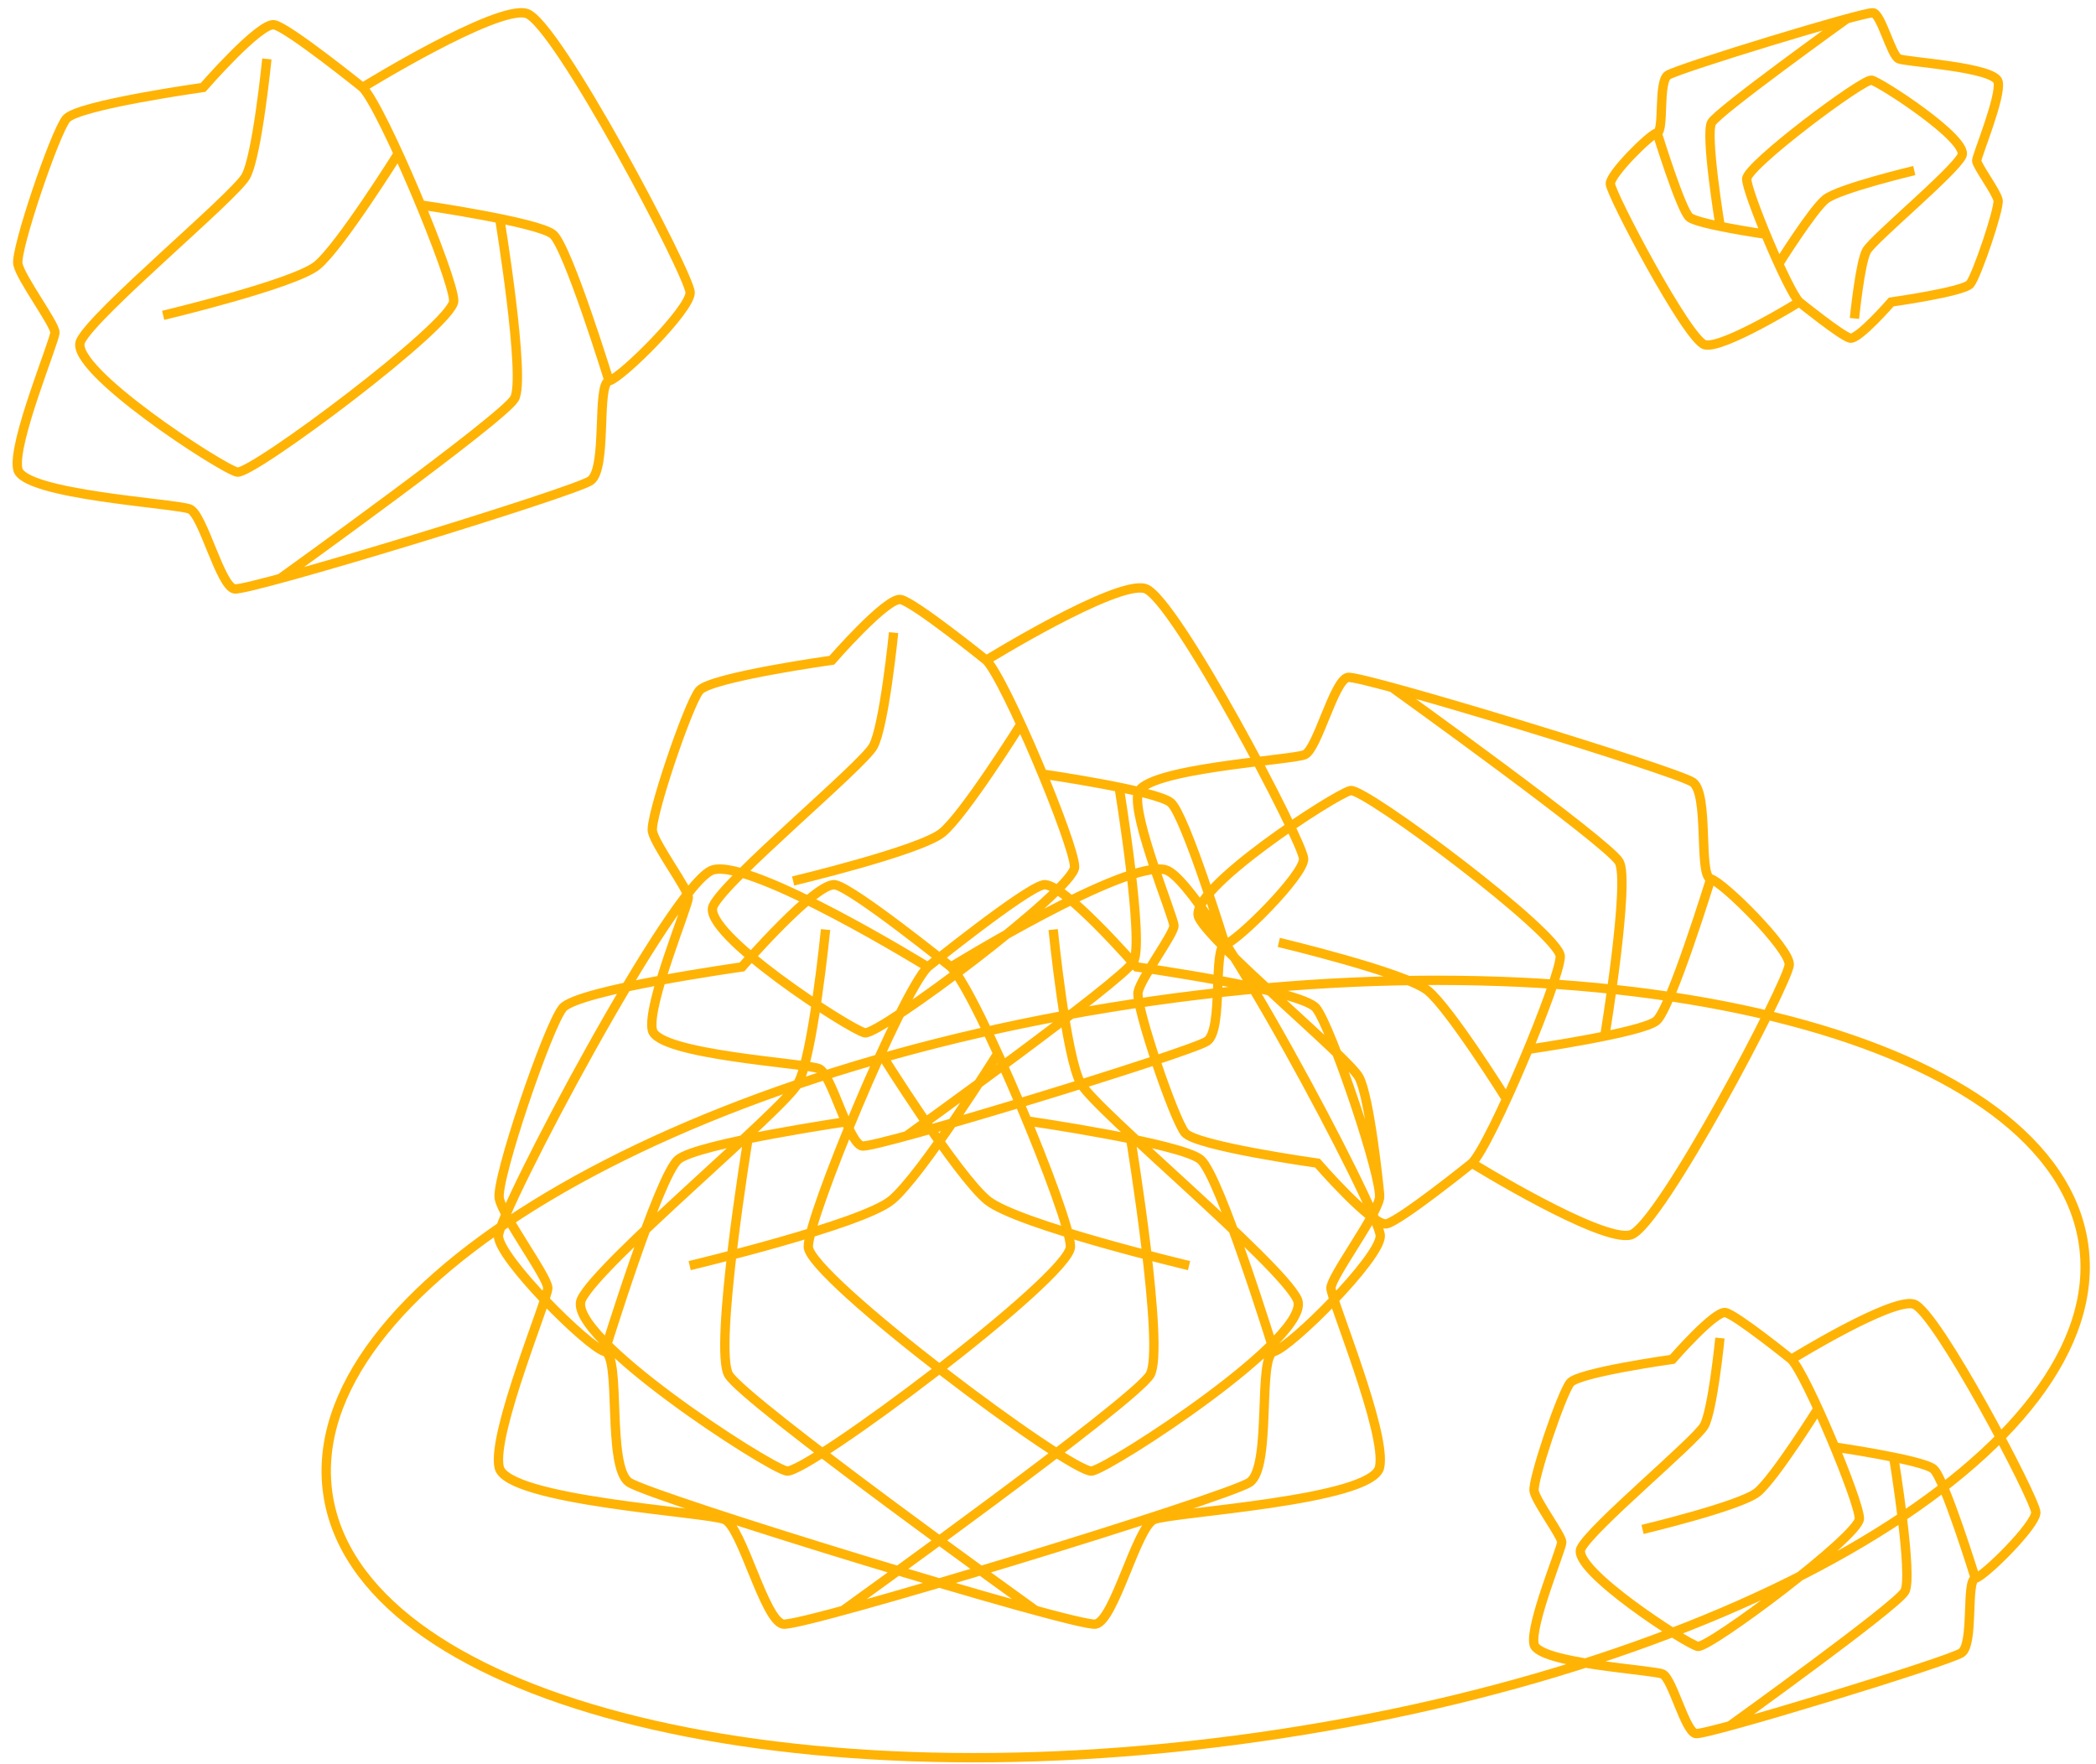
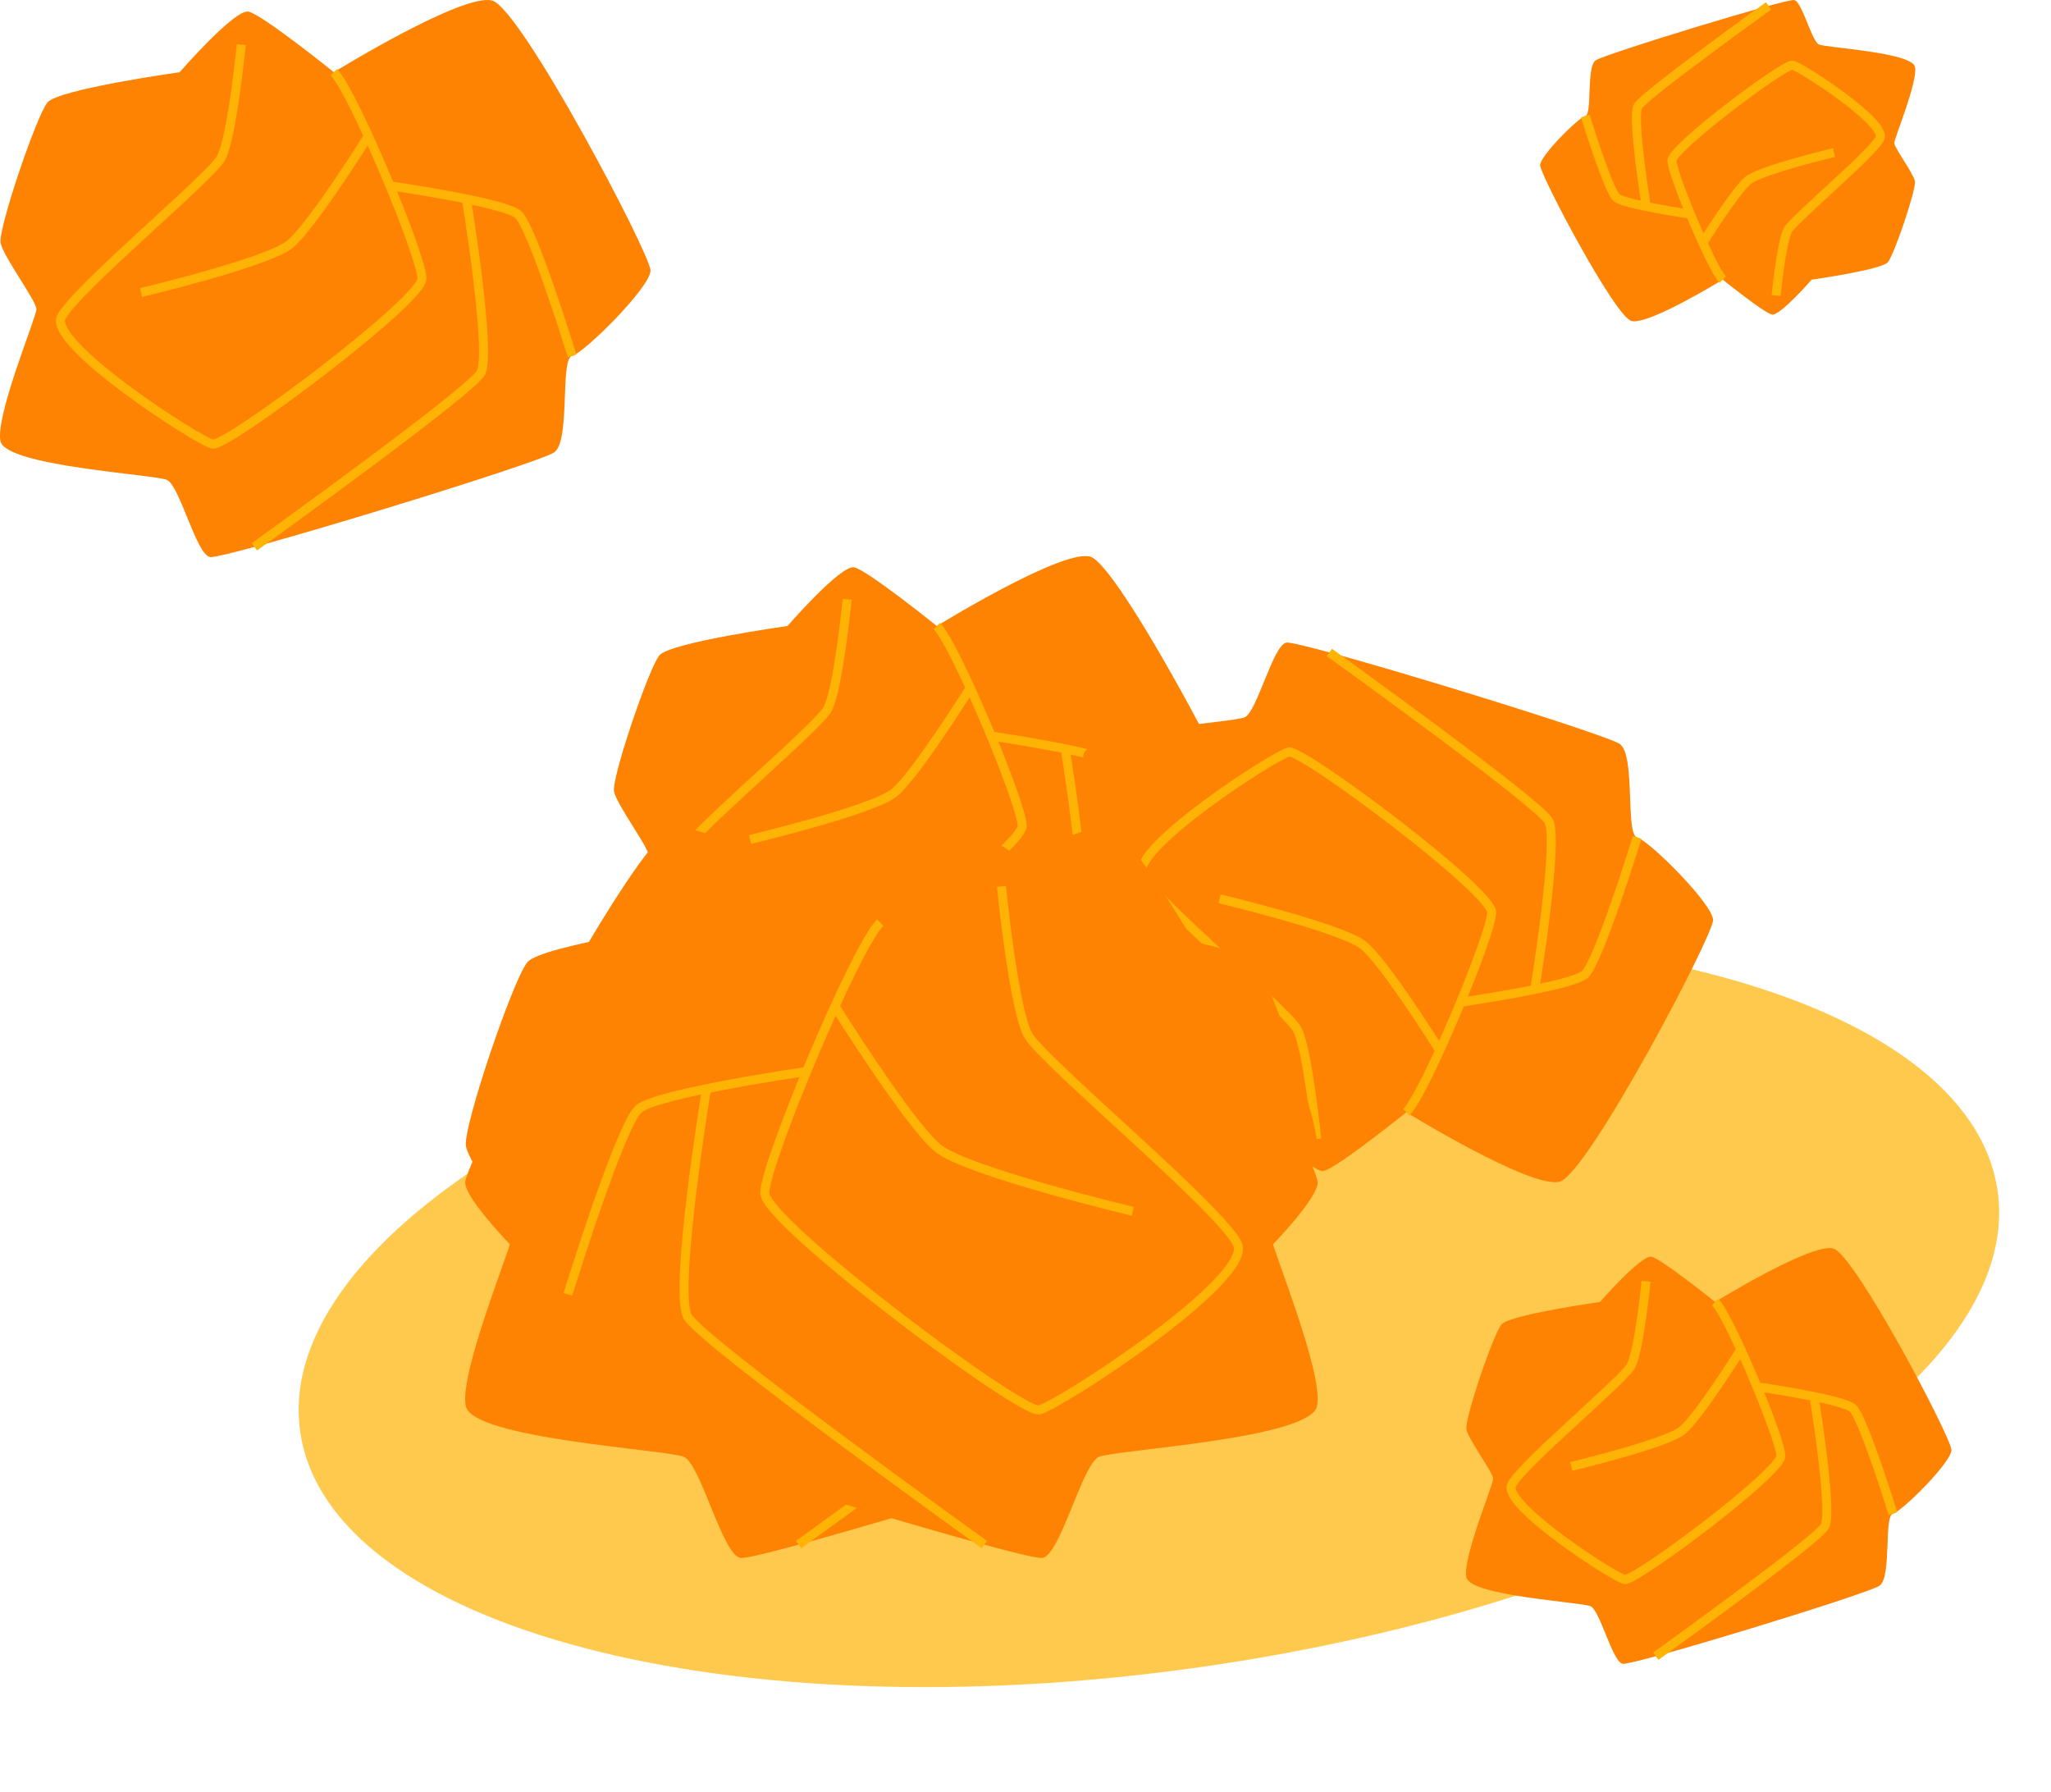
- <svg xmlns="http://www.w3.org/2000/svg" width="164" height="138" viewBox="0 0 164 138" fill="none">
-   <path d="M77.172 51.66C77.172 51.66 71.561 47.137 70.484 46.911C69.406 46.685 65.085 51.66 65.085 51.66C65.085 51.66 55.583 52.99 54.719 54.035C53.854 55.079 50.836 63.971 51.048 65.049C51.261 66.126 53.854 69.585 53.854 70.23C53.854 70.875 50.596 78.65 51.042 80.599C51.487 82.548 63.09 83.186 64.087 83.619C65.085 84.051 66.381 89.452 67.458 89.665C68.535 89.877 93.15 82.348 94.447 81.464C95.743 80.579 94.885 74.148 95.85 73.901C96.814 73.655 102 68.501 102 67.21C102 65.92 91.867 46.692 89.593 46.047C87.319 45.401 77.172 51.66 77.172 51.66ZM77.172 51.66C78.682 53.17 84.081 66.086 84.081 67.836C84.081 69.585 68.788 81.031 67.671 80.812C66.554 80.592 54.805 72.984 55.803 70.882C56.8 68.78 67.458 59.947 68.323 58.398C69.187 56.848 69.918 49.499 69.918 49.499M62.059 68.933C62.059 68.933 71.993 66.565 73.722 65.155C75.45 63.745 79.879 56.669 79.879 56.669M81.581 60.566C81.581 60.566 90.49 61.856 91.608 62.801C92.725 63.745 95.856 73.901 95.856 73.901M70.942 88.866C70.942 88.866 87.824 76.748 88.689 75.238C89.553 73.728 87.565 61.604 87.565 61.604M115.172 91.009C115.172 91.009 109.561 95.532 108.484 95.758C107.406 95.984 103.085 91.009 103.085 91.009C103.085 91.009 93.583 89.679 92.719 88.634C91.854 87.59 88.836 78.698 89.048 77.62C89.261 76.543 91.854 73.084 91.854 72.439C91.854 71.794 88.596 64.019 89.042 62.07C89.487 60.121 101.09 59.483 102.087 59.05C103.085 58.618 104.381 53.217 105.458 53.004C106.535 52.792 131.15 60.321 132.447 61.205C133.743 62.09 132.885 68.522 133.85 68.767C134.814 69.014 140 74.168 140 75.459C140 76.749 129.867 95.977 127.593 96.622C125.319 97.267 115.172 91.009 115.172 91.009ZM115.172 91.009C116.682 89.499 122.081 76.583 122.081 74.833C122.081 73.084 106.788 61.638 105.671 61.857C104.554 62.077 92.805 69.685 93.802 71.787C94.8 73.889 105.458 82.722 106.323 84.271C107.187 85.821 107.918 93.171 107.918 93.171M100.059 73.736C100.059 73.736 109.993 76.104 111.722 77.514C113.45 78.924 117.879 86.001 117.879 86.001M119.581 82.103C119.581 82.103 128.491 80.813 129.608 79.868C130.725 78.924 133.856 68.767 133.856 68.767M108.942 53.803C108.942 53.803 125.824 65.921 126.689 67.431C127.553 68.941 125.565 81.065 125.565 81.065M74.41 75.658C74.41 75.658 66.817 69.539 65.36 69.233C63.903 68.927 58.056 75.658 58.056 75.658C58.056 75.658 45.201 77.458 44.031 78.87C42.862 80.283 38.778 92.314 39.066 93.772C39.353 95.23 42.862 99.909 42.862 100.782C42.862 101.655 38.454 112.174 39.057 114.811C39.659 117.447 55.357 118.311 56.706 118.896C58.056 119.481 59.81 126.788 61.267 127.076C62.724 127.364 96.027 117.177 97.781 115.98C99.535 114.784 98.374 106.082 99.679 105.749C100.983 105.416 108 98.442 108 96.697C108 94.951 94.29 68.936 91.214 68.063C88.137 67.19 74.41 75.658 74.41 75.658ZM74.41 75.658C76.452 77.701 83.756 95.176 83.756 97.542C83.756 99.909 63.066 115.395 61.555 115.098C60.044 114.802 44.148 104.507 45.497 101.664C46.847 98.82 61.267 86.87 62.436 84.773C63.606 82.677 64.595 72.733 64.595 72.733M53.963 99.027C53.963 99.027 67.402 95.824 69.741 93.916C72.08 92.008 78.071 82.434 78.071 82.434M80.374 87.707C80.374 87.707 92.428 89.453 93.94 90.731C95.451 92.008 99.688 105.749 99.688 105.749M65.981 125.996C65.981 125.996 88.821 109.601 89.99 107.558C91.16 105.515 88.47 89.111 88.47 89.111M72.59 75.658C72.59 75.658 80.183 69.539 81.64 69.233C83.097 68.927 88.944 75.658 88.944 75.658C88.944 75.658 101.799 77.458 102.969 78.87C104.138 80.283 108.222 92.314 107.934 93.772C107.646 95.23 104.138 99.909 104.138 100.782C104.138 101.655 108.546 112.174 107.943 114.811C107.341 117.447 91.643 118.311 90.294 118.896C88.944 119.481 87.19 126.788 85.733 127.076C84.275 127.364 50.973 117.177 49.219 115.98C47.465 114.784 48.625 106.082 47.321 105.749C46.017 105.416 39 98.442 39 96.697C39 94.951 52.709 68.936 55.786 68.063C58.862 67.19 72.59 75.658 72.59 75.658ZM72.59 75.658C70.548 77.701 63.244 95.176 63.244 97.542C63.244 99.909 83.934 115.395 85.445 115.098C86.956 114.802 102.852 104.507 101.503 101.664C100.153 98.82 85.733 86.87 84.564 84.773C83.394 82.677 82.405 72.733 82.405 72.733M93.037 99.027C93.037 99.027 79.598 95.824 77.259 93.916C74.92 92.008 68.929 82.434 68.929 82.434M66.626 87.707C66.626 87.707 54.572 89.453 53.06 90.731C51.549 92.008 47.312 105.749 47.312 105.749M81.019 125.996C81.019 125.996 58.179 109.601 57.009 107.558C55.84 105.515 58.53 89.111 58.53 89.111M28.369 6.843C28.369 6.843 22.576 2.174 21.464 1.941C20.352 1.707 15.89 6.843 15.89 6.843C15.89 6.843 6.082 8.217 5.189 9.295C4.297 10.373 1.181 19.553 1.4 20.665C1.62 21.777 4.297 25.348 4.297 26.014C4.297 26.68 0.934 34.706 1.393 36.718C1.853 38.73 13.831 39.389 14.861 39.836C15.89 40.282 17.229 45.857 18.341 46.077C19.453 46.297 44.864 38.524 46.202 37.611C47.541 36.698 46.655 30.058 47.651 29.804C48.646 29.55 54 24.229 54 22.897C54 21.564 43.539 1.714 41.191 1.048C38.844 0.382 28.369 6.843 28.369 6.843ZM28.369 6.843C29.927 8.402 35.501 21.736 35.501 23.542C35.501 25.348 19.714 37.165 18.561 36.938C17.407 36.711 5.278 28.856 6.308 26.687C7.338 24.517 18.341 15.399 19.233 13.799C20.125 12.199 20.881 4.612 20.881 4.612M12.767 24.675C12.767 24.675 23.022 22.231 24.807 20.775C26.592 19.319 31.163 12.014 31.163 12.014M32.92 16.037C32.92 16.037 42.118 17.369 43.271 18.344C44.425 19.319 47.657 29.804 47.657 29.804M21.938 45.253C21.938 45.253 39.366 32.743 40.258 31.184C41.15 29.626 39.098 17.108 39.098 17.108M140.782 23.63C140.782 23.63 144.123 26.323 144.764 26.457C145.406 26.592 147.979 23.63 147.979 23.63C147.979 23.63 153.636 22.838 154.151 22.216C154.665 21.595 156.463 16.3 156.336 15.659C156.209 15.017 154.665 12.958 154.665 12.574C154.665 12.19 156.605 7.56 156.34 6.4C156.075 5.24 149.167 4.86 148.573 4.602C147.979 4.345 147.207 1.129 146.566 1.003C145.924 0.876 131.269 5.359 130.497 5.885C129.725 6.412 130.236 10.241 129.662 10.388C129.088 10.534 126 13.603 126 14.371C126 15.14 132.033 26.588 133.387 26.972C134.741 27.356 140.782 23.63 140.782 23.63ZM140.782 23.63C139.883 22.731 136.669 15.041 136.669 13.999C136.669 12.958 145.774 6.143 146.439 6.273C147.104 6.404 154.099 10.934 153.505 12.186C152.912 13.437 146.566 18.696 146.051 19.619C145.536 20.541 145.101 24.917 145.101 24.917M149.78 13.346C149.78 13.346 143.866 14.756 142.836 15.595C141.807 16.435 139.171 20.648 139.171 20.648M138.157 18.328C138.157 18.328 132.853 17.559 132.188 16.997C131.522 16.435 129.658 10.388 129.658 10.388M144.491 1.478C144.491 1.478 134.44 8.693 133.925 9.592C133.411 10.491 134.594 17.71 134.594 17.71M140.164 106.361C140.164 106.361 135.841 102.876 135.011 102.702C134.181 102.528 130.851 106.361 130.851 106.361C130.851 106.361 123.531 107.386 122.865 108.19C122.199 108.995 119.873 115.846 120.037 116.676C120.201 117.506 122.199 120.171 122.199 120.668C122.199 121.165 119.689 127.155 120.032 128.656C120.375 130.158 129.314 130.65 130.083 130.983C130.851 131.316 131.85 135.477 132.68 135.641C133.51 135.805 152.474 130.004 153.473 129.323C154.472 128.641 153.811 123.686 154.554 123.496C155.296 123.307 159.292 119.335 159.292 118.341C159.292 117.347 151.485 102.533 149.733 102.036C147.981 101.539 140.164 106.361 140.164 106.361ZM140.164 106.361C141.327 107.524 145.487 117.475 145.487 118.823C145.487 120.171 133.704 128.989 132.844 128.82C131.983 128.651 122.932 122.789 123.7 121.17C124.468 119.551 132.68 112.746 133.346 111.552C134.012 110.358 134.575 104.695 134.575 104.695M128.521 119.669C128.521 119.669 136.174 117.844 137.506 116.758C138.838 115.672 142.249 110.219 142.249 110.219M143.56 113.222C143.56 113.222 150.425 114.216 151.285 114.944C152.146 115.672 154.559 123.496 154.559 123.496M135.364 135.026C135.364 135.026 148.371 125.689 149.037 124.526C149.703 123.363 148.171 114.022 148.171 114.022M163.029 97.388C165.282 113.297 136.355 130.55 98.418 135.923C60.481 141.296 27.901 132.755 25.648 116.846C23.394 100.937 52.322 83.684 90.259 78.311C128.195 72.938 160.776 81.479 163.029 97.388Z" stroke="#FFB304" stroke-width="0.73" stroke-miterlimit="10" />
+ <svg xmlns="http://www.w3.org/2000/svg" width="166" height="145" viewBox="0 0 166 145" fill="none">
+   <ellipse cx="92.988" cy="106.117" rx="69.376" ry="29.093" transform="rotate(-8.06136 92.9882 106.117)" fill="#FFB304" fill-opacity="0.7" />
+   <path d="M75.822 50.66C75.822 50.66 70.21 46.137 69.133 45.911C68.056 45.685 63.734 50.66 63.734 50.66C63.734 50.66 54.233 51.99 53.368 53.035C52.504 54.079 49.486 62.971 49.698 64.049C49.911 65.126 52.504 68.585 52.504 69.23C52.504 69.875 49.246 77.65 49.692 79.599C50.137 81.548 61.74 82.186 62.737 82.619C63.734 83.051 65.031 88.452 66.108 88.665C67.185 88.877 91.8 81.348 93.097 80.464C94.393 79.579 93.535 73.148 94.499 72.901C95.463 72.655 100.65 67.501 100.65 66.21C100.65 64.92 90.517 45.692 88.243 45.047C85.969 44.401 75.822 50.66 75.822 50.66Z" fill="#FF8302" />
+   <path d="M75.822 50.66C77.332 52.17 82.731 65.086 82.731 66.836C82.731 68.585 67.438 80.031 66.321 79.812C65.204 79.592 53.455 71.984 54.452 69.882C55.45 67.78 66.108 58.947 66.972 57.398C67.837 55.848 68.568 48.498 68.568 48.498" stroke="#FFB304" stroke-width="0.73" stroke-miterlimit="10" />
+   <path d="M60.709 67.933C60.709 67.933 70.643 65.565 72.371 64.155C74.1 62.745 78.528 55.669 78.528 55.669" stroke="#FFB304" stroke-width="0.73" stroke-miterlimit="10" />
+   <path d="M80.231 59.566C80.231 59.566 89.14 60.856 90.257 61.801C91.374 62.745 94.506 72.901 94.506 72.901" stroke="#FFB304" stroke-width="0.73" stroke-miterlimit="10" />
+   <path d="M69.592 87.867C69.592 87.867 86.474 75.748 87.338 74.238C88.203 72.729 86.215 60.604 86.215 60.604" stroke="#FFB304" stroke-width="0.73" stroke-miterlimit="10" />
+   <path d="M113.822 90.009C113.822 90.009 108.211 94.531 107.133 94.758C106.056 94.984 101.734 90.009 101.734 90.009C101.734 90.009 92.233 88.678 91.368 87.634C90.504 86.59 87.486 77.698 87.698 76.62C87.911 75.543 90.504 72.084 90.504 71.439C90.504 70.794 87.246 63.019 87.692 61.07C88.137 59.121 99.74 58.483 100.737 58.05C101.734 57.618 103.031 52.217 104.108 52.004C105.185 51.791 129.8 59.321 131.096 60.205C132.393 61.09 131.535 67.521 132.499 67.767C133.464 68.014 138.65 73.168 138.65 74.459C138.65 75.749 128.517 94.977 126.243 95.622C123.969 96.267 113.822 90.009 113.822 90.009Z" fill="#FF8302" />
+   <path d="M113.822 90.009C115.332 88.499 120.731 75.583 120.731 73.833C120.731 72.084 105.438 60.638 104.321 60.857C103.204 61.077 91.455 68.685 92.452 70.787C93.45 72.889 104.108 81.722 104.972 83.271C105.837 84.821 106.568 92.17 106.568 92.17" stroke="#FFB304" stroke-width="0.73" stroke-miterlimit="10" />
+   <path d="M98.709 72.736C98.709 72.736 108.643 75.104 110.371 76.514C112.1 77.924 116.528 85.001 116.528 85.001" stroke="#FFB304" stroke-width="0.73" stroke-miterlimit="10" />
+   <path d="M118.231 81.103C118.231 81.103 127.14 79.813 128.257 78.868C129.374 77.924 132.506 67.767 132.506 67.767" stroke="#FFB304" stroke-width="0.73" stroke-miterlimit="10" />
+   <path d="M107.592 52.802C107.592 52.802 124.474 64.921 125.338 66.431C126.203 67.94 124.215 80.065 124.215 80.065" stroke="#FFB304" stroke-width="0.73" stroke-miterlimit="10" />
+   <path d="M73.06 74.658C73.06 74.658 65.467 68.539 64.01 68.233C62.553 67.927 56.705 74.658 56.705 74.658C56.705 74.658 43.85 76.458 42.681 77.87C41.512 79.283 37.428 91.314 37.715 92.772C38.003 94.23 41.512 98.909 41.512 99.782C41.512 100.655 37.104 111.174 37.706 113.811C38.309 116.447 54.007 117.311 55.356 117.896C56.705 118.481 58.46 125.788 59.917 126.076C61.374 126.364 94.676 116.177 96.431 114.98C98.185 113.784 97.024 105.082 98.329 104.749C99.633 104.416 106.65 97.442 106.65 95.697C106.65 93.951 92.94 67.936 89.864 67.063C86.787 66.19 73.06 74.658 73.06 74.658Z" fill="#FF8302" />
+   <path d="M73.059 74.658C75.102 76.701 82.406 94.176 82.406 96.542C82.406 98.909 61.716 114.395 60.205 114.098C58.693 113.801 42.798 103.507 44.147 100.664C45.497 97.82 59.917 85.87 61.086 83.773C62.256 81.677 63.245 71.733 63.245 71.733" stroke="#FFB304" stroke-width="0.73" stroke-miterlimit="10" />
+   <path d="M52.612 98.027C52.612 98.027 66.052 94.824 68.391 92.916C70.73 91.008 76.721 81.434 76.721 81.434" stroke="#FFB304" stroke-width="0.73" stroke-miterlimit="10" />
+   <path d="M79.024 86.707C79.024 86.707 91.078 88.453 92.589 89.731C94.101 91.008 98.338 104.749 98.338 104.749" stroke="#FFB304" stroke-width="0.73" stroke-miterlimit="10" />
+   <path d="M64.631 124.996C64.631 124.996 87.471 108.601 88.64 106.558C89.81 104.515 87.12 88.111 87.12 88.111" stroke="#FFB304" stroke-width="0.73" stroke-miterlimit="10" />
+   <path d="M71.24 74.658C71.24 74.658 78.832 68.539 80.29 68.233C81.747 67.927 87.594 74.658 87.594 74.658C87.594 74.658 100.449 76.458 101.619 77.87C102.788 79.283 106.872 91.314 106.584 92.772C106.296 94.23 102.788 98.909 102.788 99.782C102.788 100.655 107.196 111.174 106.593 113.811C105.99 116.447 90.293 117.311 88.944 117.896C87.594 118.481 85.84 125.788 84.383 126.076C82.925 126.364 49.623 116.177 47.869 114.98C46.115 113.784 47.275 105.082 45.971 104.749C44.666 104.416 37.65 97.442 37.65 95.697C37.65 93.951 51.359 67.936 54.436 67.063C57.512 66.19 71.24 74.658 71.24 74.658Z" fill="#FF8302" />
+   <path d="M71.24 74.658C69.198 76.701 61.894 94.176 61.894 96.542C61.894 98.909 82.584 114.395 84.095 114.098C85.606 113.801 101.502 103.507 100.152 100.664C98.803 97.82 84.383 85.87 83.213 83.773C82.044 81.677 81.054 71.733 81.054 71.733" stroke="#FFB304" stroke-width="0.73" stroke-miterlimit="10" />
+   <path d="M91.687 98.027C91.687 98.027 78.248 94.824 75.909 92.916C73.57 91.008 67.579 81.434 67.579 81.434" stroke="#FFB304" stroke-width="0.73" stroke-miterlimit="10" />
+   <path d="M65.276 86.707C65.276 86.707 53.221 88.453 51.71 89.731C50.199 91.008 45.962 104.749 45.962 104.749" stroke="#FFB304" stroke-width="0.73" stroke-miterlimit="10" />
+   <path d="M79.669 124.996C79.669 124.996 56.829 108.601 55.659 106.558C54.49 104.515 57.18 88.111 57.18 88.111" stroke="#FFB304" stroke-width="0.73" stroke-miterlimit="10" />
+   <path d="M27.019 5.843C27.019 5.843 21.226 1.174 20.114 0.941C19.002 0.707 14.54 5.843 14.54 5.843C14.54 5.843 4.731 7.217 3.839 8.295C2.947 9.373 -0.17 18.553 0.05 19.665C0.27 20.777 2.947 24.348 2.947 25.014C2.947 25.68 -0.417 33.706 0.043 35.718C0.503 37.73 12.481 38.389 13.511 38.836C14.54 39.282 15.879 44.857 16.991 45.077C18.103 45.297 43.514 37.524 44.852 36.611C46.191 35.698 45.305 29.058 46.3 28.804C47.296 28.55 52.65 23.229 52.65 21.897C52.65 20.564 42.189 0.714 39.841 0.048C37.494 -0.618 27.019 5.843 27.019 5.843Z" fill="#FF8302" />
+   <path d="M27.019 5.843C28.577 7.402 34.151 20.736 34.151 22.542C34.151 24.348 18.363 36.165 17.21 35.938C16.057 35.711 3.928 27.856 4.958 25.687C5.987 23.517 16.991 14.399 17.883 12.799C18.775 11.199 19.53 3.612 19.53 3.612" stroke="#FFB304" stroke-width="0.73" stroke-miterlimit="10" />
+   <path d="M11.417 23.675C11.417 23.675 21.672 21.23 23.457 19.775C25.241 18.319 29.813 11.014 29.813 11.014" stroke="#FFB304" stroke-width="0.73" stroke-miterlimit="10" />
+   <path d="M31.57 15.037C31.57 15.037 40.768 16.369 41.921 17.344C43.074 18.319 46.307 28.804 46.307 28.804" stroke="#FFB304" stroke-width="0.73" stroke-miterlimit="10" />
+   <path d="M20.587 44.253C20.587 44.253 38.016 31.743 38.908 30.184C39.8 28.626 37.748 16.108 37.748 16.108" stroke="#FFB304" stroke-width="0.73" stroke-miterlimit="10" />
+   <path d="M139.432 22.63C139.432 22.63 142.773 25.323 143.414 25.457C144.056 25.592 146.629 22.63 146.629 22.63C146.629 22.63 152.286 21.838 152.8 21.216C153.315 20.595 155.112 15.3 154.986 14.659C154.859 14.017 153.315 11.958 153.315 11.574C153.315 11.19 155.255 6.56 154.99 5.4C154.724 4.24 147.816 3.86 147.223 3.602C146.629 3.345 145.857 0.129 145.215 0.003C144.574 -0.124 129.919 4.359 129.147 4.885C128.375 5.412 128.886 9.241 128.312 9.388C127.738 9.534 124.65 12.603 124.65 13.371C124.65 14.14 130.683 25.588 132.037 25.972C133.391 26.356 139.432 22.63 139.432 22.63Z" fill="#FF8302" />
+   <path d="M139.432 22.63C138.533 21.731 135.319 14.041 135.319 12.999C135.319 11.958 144.424 5.143 145.089 5.273C145.754 5.404 152.749 9.934 152.155 11.186C151.561 12.437 145.215 17.696 144.701 18.619C144.186 19.541 143.751 23.917 143.751 23.917" stroke="#FFB304" stroke-width="0.73" stroke-miterlimit="10" />
+   <path d="M148.43 12.346C148.43 12.346 142.516 13.756 141.486 14.595C140.457 15.435 137.82 19.648 137.82 19.648" stroke="#FFB304" stroke-width="0.73" stroke-miterlimit="10" />
+   <path d="M136.807 17.328C136.807 17.328 131.502 16.559 130.837 15.997C130.172 15.435 128.308 9.388 128.308 9.388" stroke="#FFB304" stroke-width="0.73" stroke-miterlimit="10" />
+   <path d="M143.141 0.478C143.141 0.478 133.09 7.693 132.575 8.592C132.06 9.491 133.244 16.71 133.244 16.71" stroke="#FFB304" stroke-width="0.73" stroke-miterlimit="10" />
+   <path d="M138.814 105.361C138.814 105.361 134.491 101.876 133.661 101.702C132.831 101.528 129.501 105.361 129.501 105.361C129.501 105.361 122.181 106.386 121.515 107.19C120.849 107.995 118.523 114.846 118.687 115.676C118.851 116.506 120.849 119.171 120.849 119.668C120.849 120.165 118.339 126.155 118.682 127.656C119.025 129.158 127.964 129.65 128.733 129.983C129.501 130.316 130.5 134.477 131.33 134.641C132.16 134.805 151.124 129.004 152.123 128.323C153.122 127.641 152.461 122.686 153.204 122.496C153.946 122.307 157.942 118.335 157.942 117.341C157.942 116.347 150.135 101.533 148.383 101.036C146.631 100.539 138.814 105.361 138.814 105.361Z" fill="#FF8302" />
+   <path d="M138.814 105.361C139.977 106.524 144.136 116.475 144.136 117.823C144.136 119.171 132.354 127.989 131.494 127.82C130.633 127.651 121.581 121.789 122.35 120.17C123.118 118.551 131.33 111.746 131.996 110.552C132.662 109.358 133.225 103.695 133.225 103.695" stroke="#FFB304" stroke-width="0.73" stroke-miterlimit="10" />
+   <path d="M127.17 118.669C127.17 118.669 134.824 116.844 136.155 115.758C137.487 114.672 140.899 109.219 140.899 109.219" stroke="#FFB304" stroke-width="0.73" stroke-miterlimit="10" />
+   <path d="M142.21 112.222C142.21 112.222 149.075 113.216 149.935 113.944C150.796 114.672 153.209 122.496 153.209 122.496" stroke="#FFB304" stroke-width="0.73" stroke-miterlimit="10" />
+   <path d="M134.014 134.026C134.014 134.026 147.021 124.69 147.687 123.526C148.352 122.363 146.821 113.022 146.821 113.022" stroke="#FFB304" stroke-width="0.73" stroke-miterlimit="10" />
</svg>
